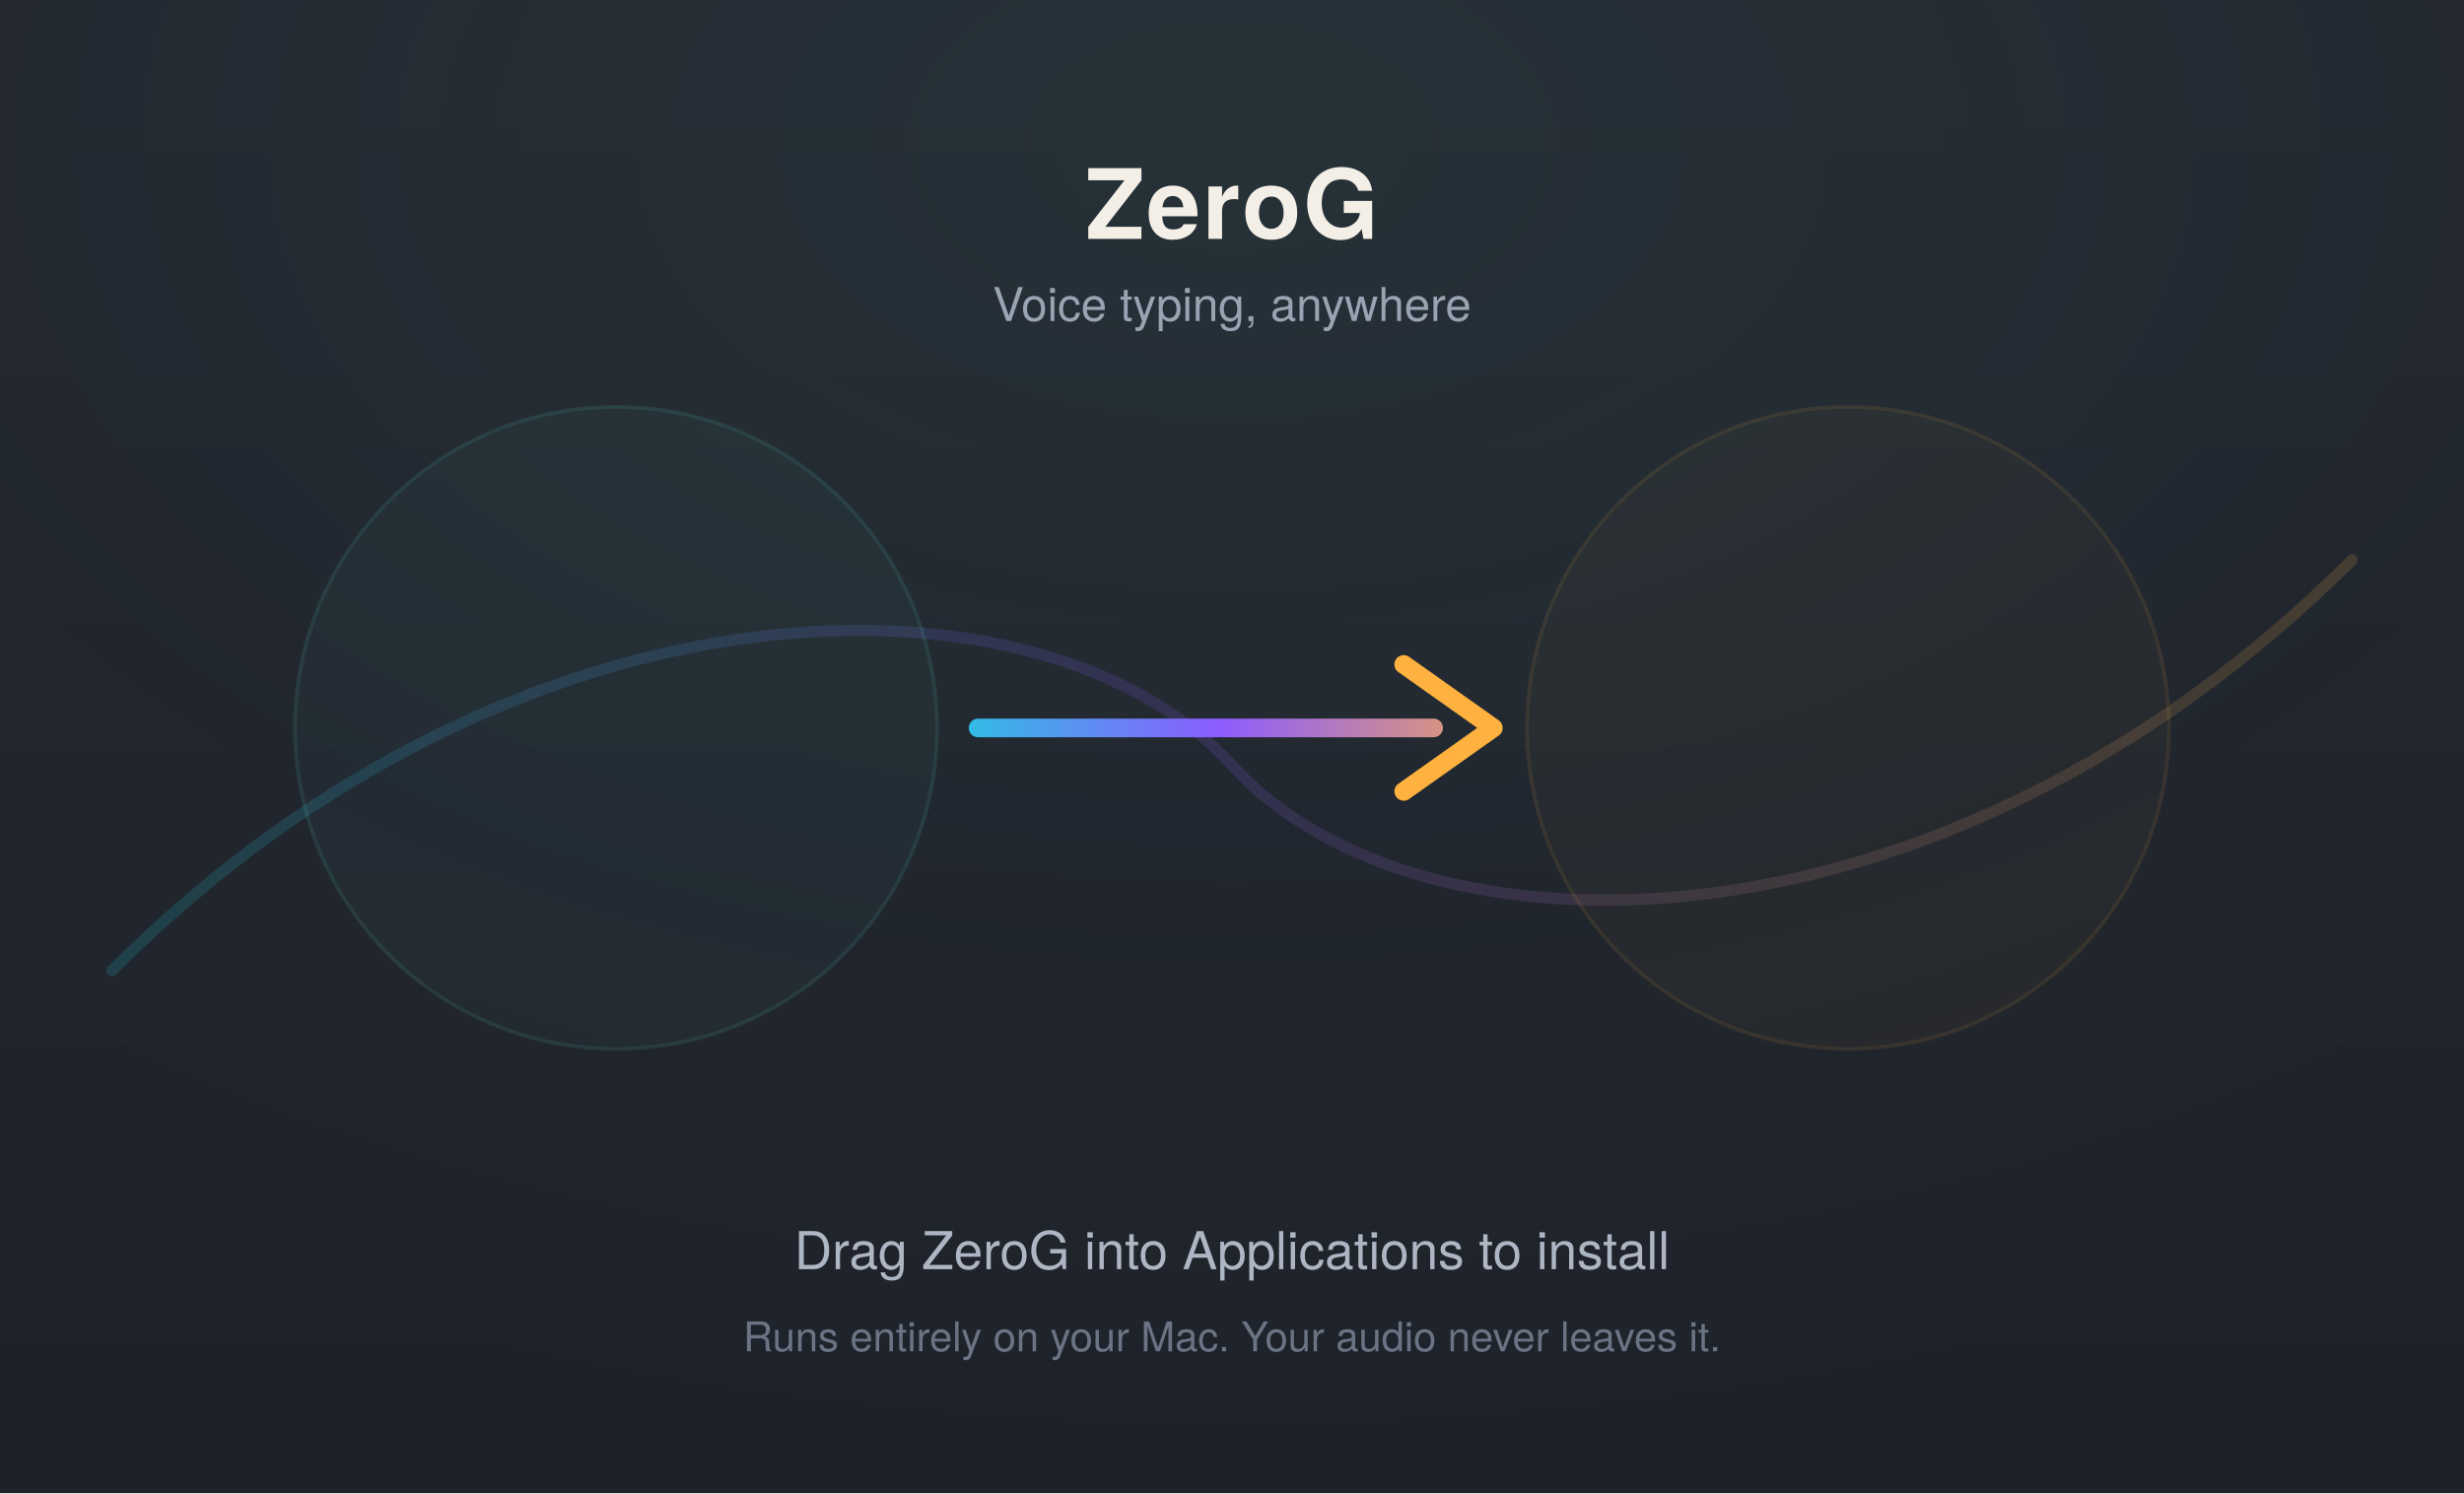
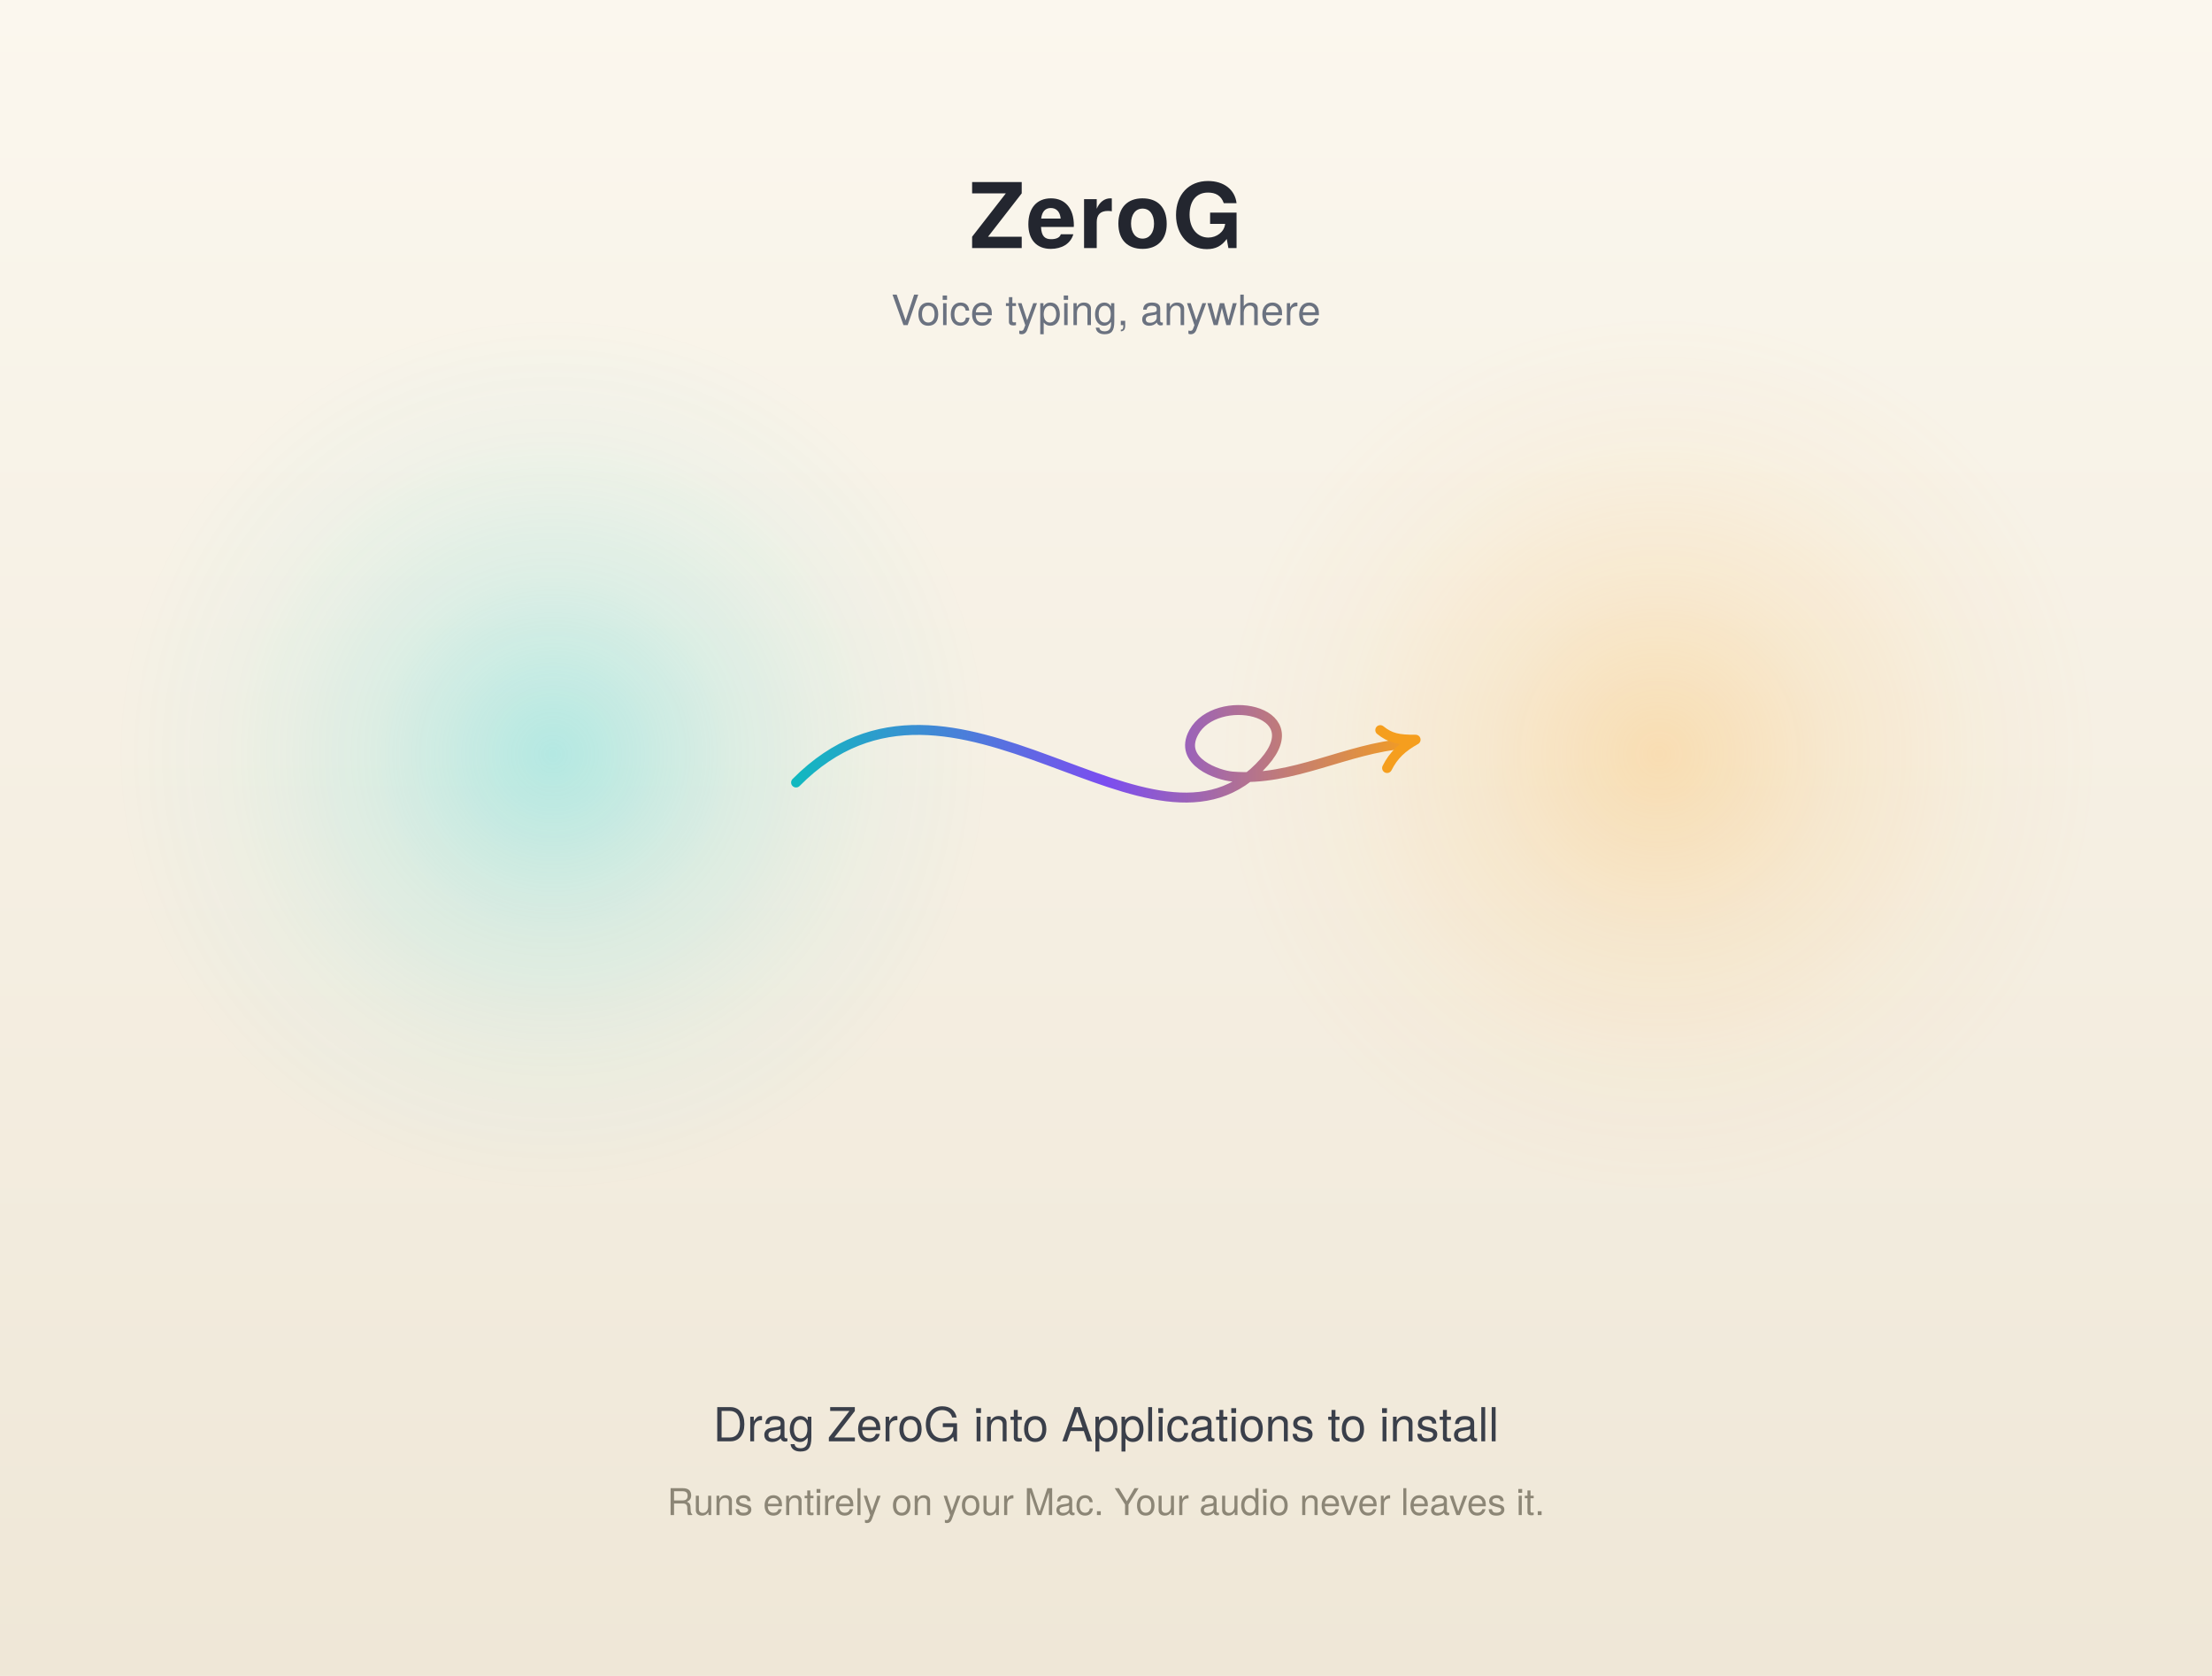
- <svg xmlns="http://www.w3.org/2000/svg" width="660" height="400" viewBox="0 0 660 400">
+ <svg xmlns="http://www.w3.org/2000/svg" width="660" height="500" viewBox="0 0 660 500">
  <defs>
-     <linearGradient id="bg" x1="0" y1="0" x2="0" y2="400" gradientUnits="userSpaceOnUse">
-       <stop stop-color="#23262F" />
-       <stop offset="1" stop-color="#1E2129" />
+     <linearGradient id="bg" x1="0" y1="0" x2="0" y2="500" gradientUnits="userSpaceOnUse">
+       <stop stop-color="#FBF7EE" />
+       <stop offset="1" stop-color="#EFE7D7" />
    </linearGradient>
-     <radialGradient id="glow" cx="0.5" cy="0.1" r="0.9">
-       <stop stop-color="#5EEAD4" stop-opacity="0.06" />
-       <stop offset="0.6" stop-color="#5EEAD4" stop-opacity="0.015" />
-       <stop offset="1" stop-color="#5EEAD4" stop-opacity="0" />
+     <radialGradient id="haloTeal" cx="0.5" cy="0.5" r="0.5">
+       <stop stop-color="#19D7DE" stop-opacity="0.30" />
+       <stop offset="0.4" stop-color="#19D7DE" stop-opacity="0.12" />
+       <stop offset="0.72" stop-color="#19D7DE" stop-opacity="0.035" />
+       <stop offset="1" stop-color="#19D7DE" stop-opacity="0" />
    </radialGradient>
-     <linearGradient id="orbit" x1="240" y1="195" x2="420" y2="195" gradientUnits="userSpaceOnUse">
-       <stop stop-color="#19D7DE" />
-       <stop offset="0.48" stop-color="#8C5CFF" />
-       <stop offset="1" stop-color="#FFB23F" />
-     </linearGradient>
-     <linearGradient id="orbitWide" x1="40" y1="195" x2="620" y2="195" gradientUnits="userSpaceOnUse">
-       <stop stop-color="#19D7DE" />
-       <stop offset="0.48" stop-color="#8C5CFF" />
-       <stop offset="1" stop-color="#FFB23F" />
+     <radialGradient id="haloAmber" cx="0.5" cy="0.5" r="0.5">
+       <stop stop-color="#FFB23F" stop-opacity="0.30" />
+       <stop offset="0.4" stop-color="#FFB23F" stop-opacity="0.13" />
+       <stop offset="0.72" stop-color="#FFB23F" stop-opacity="0.04" />
+       <stop offset="1" stop-color="#FFB23F" stop-opacity="0" />
+     </radialGradient>
+     <linearGradient id="orbit" x1="2.5" y1="38" x2="502" y2="38" gradientUnits="userSpaceOnUse">
+       <stop stop-color="#11B8C0" />
+       <stop offset="0.5" stop-color="#7B4DF0" />
+       <stop offset="1" stop-color="#F59E1E" />
    </linearGradient>
  </defs>
-   <rect width="660" height="400" fill="url(#bg)" />
-   <rect width="660" height="400" fill="url(#glow)" />
-   <path d="M30 260 C 140 150, 280 150, 330 205 C 380 260, 520 260, 630 150" stroke="url(#orbitWide)" stroke-width="3" stroke-linecap="round" fill="none" opacity="0.16" />
-   <circle cx="165" cy="195" r="86" fill="#5EEAD4" opacity="0.035" />
-   <circle cx="165" cy="195" r="86" fill="none" stroke="#5EEAD4" stroke-opacity="0.10" stroke-width="1" />
-   <circle cx="495" cy="195" r="86" fill="#FFB23F" opacity="0.03" />
-   <circle cx="495" cy="195" r="86" fill="none" stroke="#FFB23F" stroke-opacity="0.09" stroke-width="1" />
-   <path d="M262 195 H 384" stroke="url(#orbit)" stroke-width="5" stroke-linecap="round" fill="none" />
-   <path d="M376 178 L 400 195 L 376 212" stroke="#FFB23F" stroke-width="5" stroke-linecap="round" stroke-linejoin="round" fill="none" />
-   <text x="330" y="64" text-anchor="middle" font-family="Helvetica Neue" font-size="26" font-weight="bold" fill="#F4EFE6" letter-spacing="0.5">ZeroG</text>
-   <text x="330" y="86" text-anchor="middle" font-family="Helvetica Neue" font-size="12.5" fill="#9AA3B2">Voice typing, anywhere</text>
-   <text x="330" y="340" text-anchor="middle" font-family="Helvetica Neue" font-size="14" font-weight="500" fill="#AEB6C4">Drag ZeroG into Applications to install</text>
-   <text x="330" y="362" text-anchor="middle" font-family="Helvetica Neue" font-size="11" fill="#6B7484">Runs entirely on your Mac. Your audio never leaves it.</text>
+   <rect width="660" height="500" fill="url(#bg)" />
+   <circle cx="165" cy="225" r="132" fill="url(#haloTeal)" />
+   <circle cx="495" cy="225" r="132" fill="url(#haloAmber)" />
+   <g transform="translate(236.6 210.9) scale(0.37)">
+     <path d="M2.5 60.954C129.625 -67.507 290.433 146.72 380.102 44.431C417.617 1.636 341.014 -11.996 323.225 20.475C310.102 44.431 343.375 55.21 354.157 56.136C402.681 60.301 446.707 33.149 493.914 29.716" stroke="url(#orbit)" stroke-width="8" stroke-linecap="round" fill="none" />
+     <path d="M473.596 18.699C481.598 25.14 488.118 26.53 502.102 26.431C491.385 32.459 484.406 38.708 479.102 49.288" stroke="#F59E1E" stroke-width="8" stroke-linecap="round" stroke-linejoin="round" fill="none" />
+   </g>
+   <text x="330" y="74" text-anchor="middle" font-family="Helvetica Neue" font-size="27" font-weight="bold" fill="#23262F" letter-spacing="0.5">ZeroG</text>
+   <text x="330" y="97" text-anchor="middle" font-family="Helvetica Neue" font-size="12.5" fill="#6B7280">Voice typing, anywhere</text>
+   <text x="330" y="430" text-anchor="middle" font-family="Helvetica Neue" font-size="14" font-weight="500" fill="#3A3F4A">Drag ZeroG into Applications to install</text>
+   <text x="330" y="452" text-anchor="middle" font-family="Helvetica Neue" font-size="11" fill="#8C8676">Runs entirely on your Mac. Your audio never leaves it.</text>
</svg>
